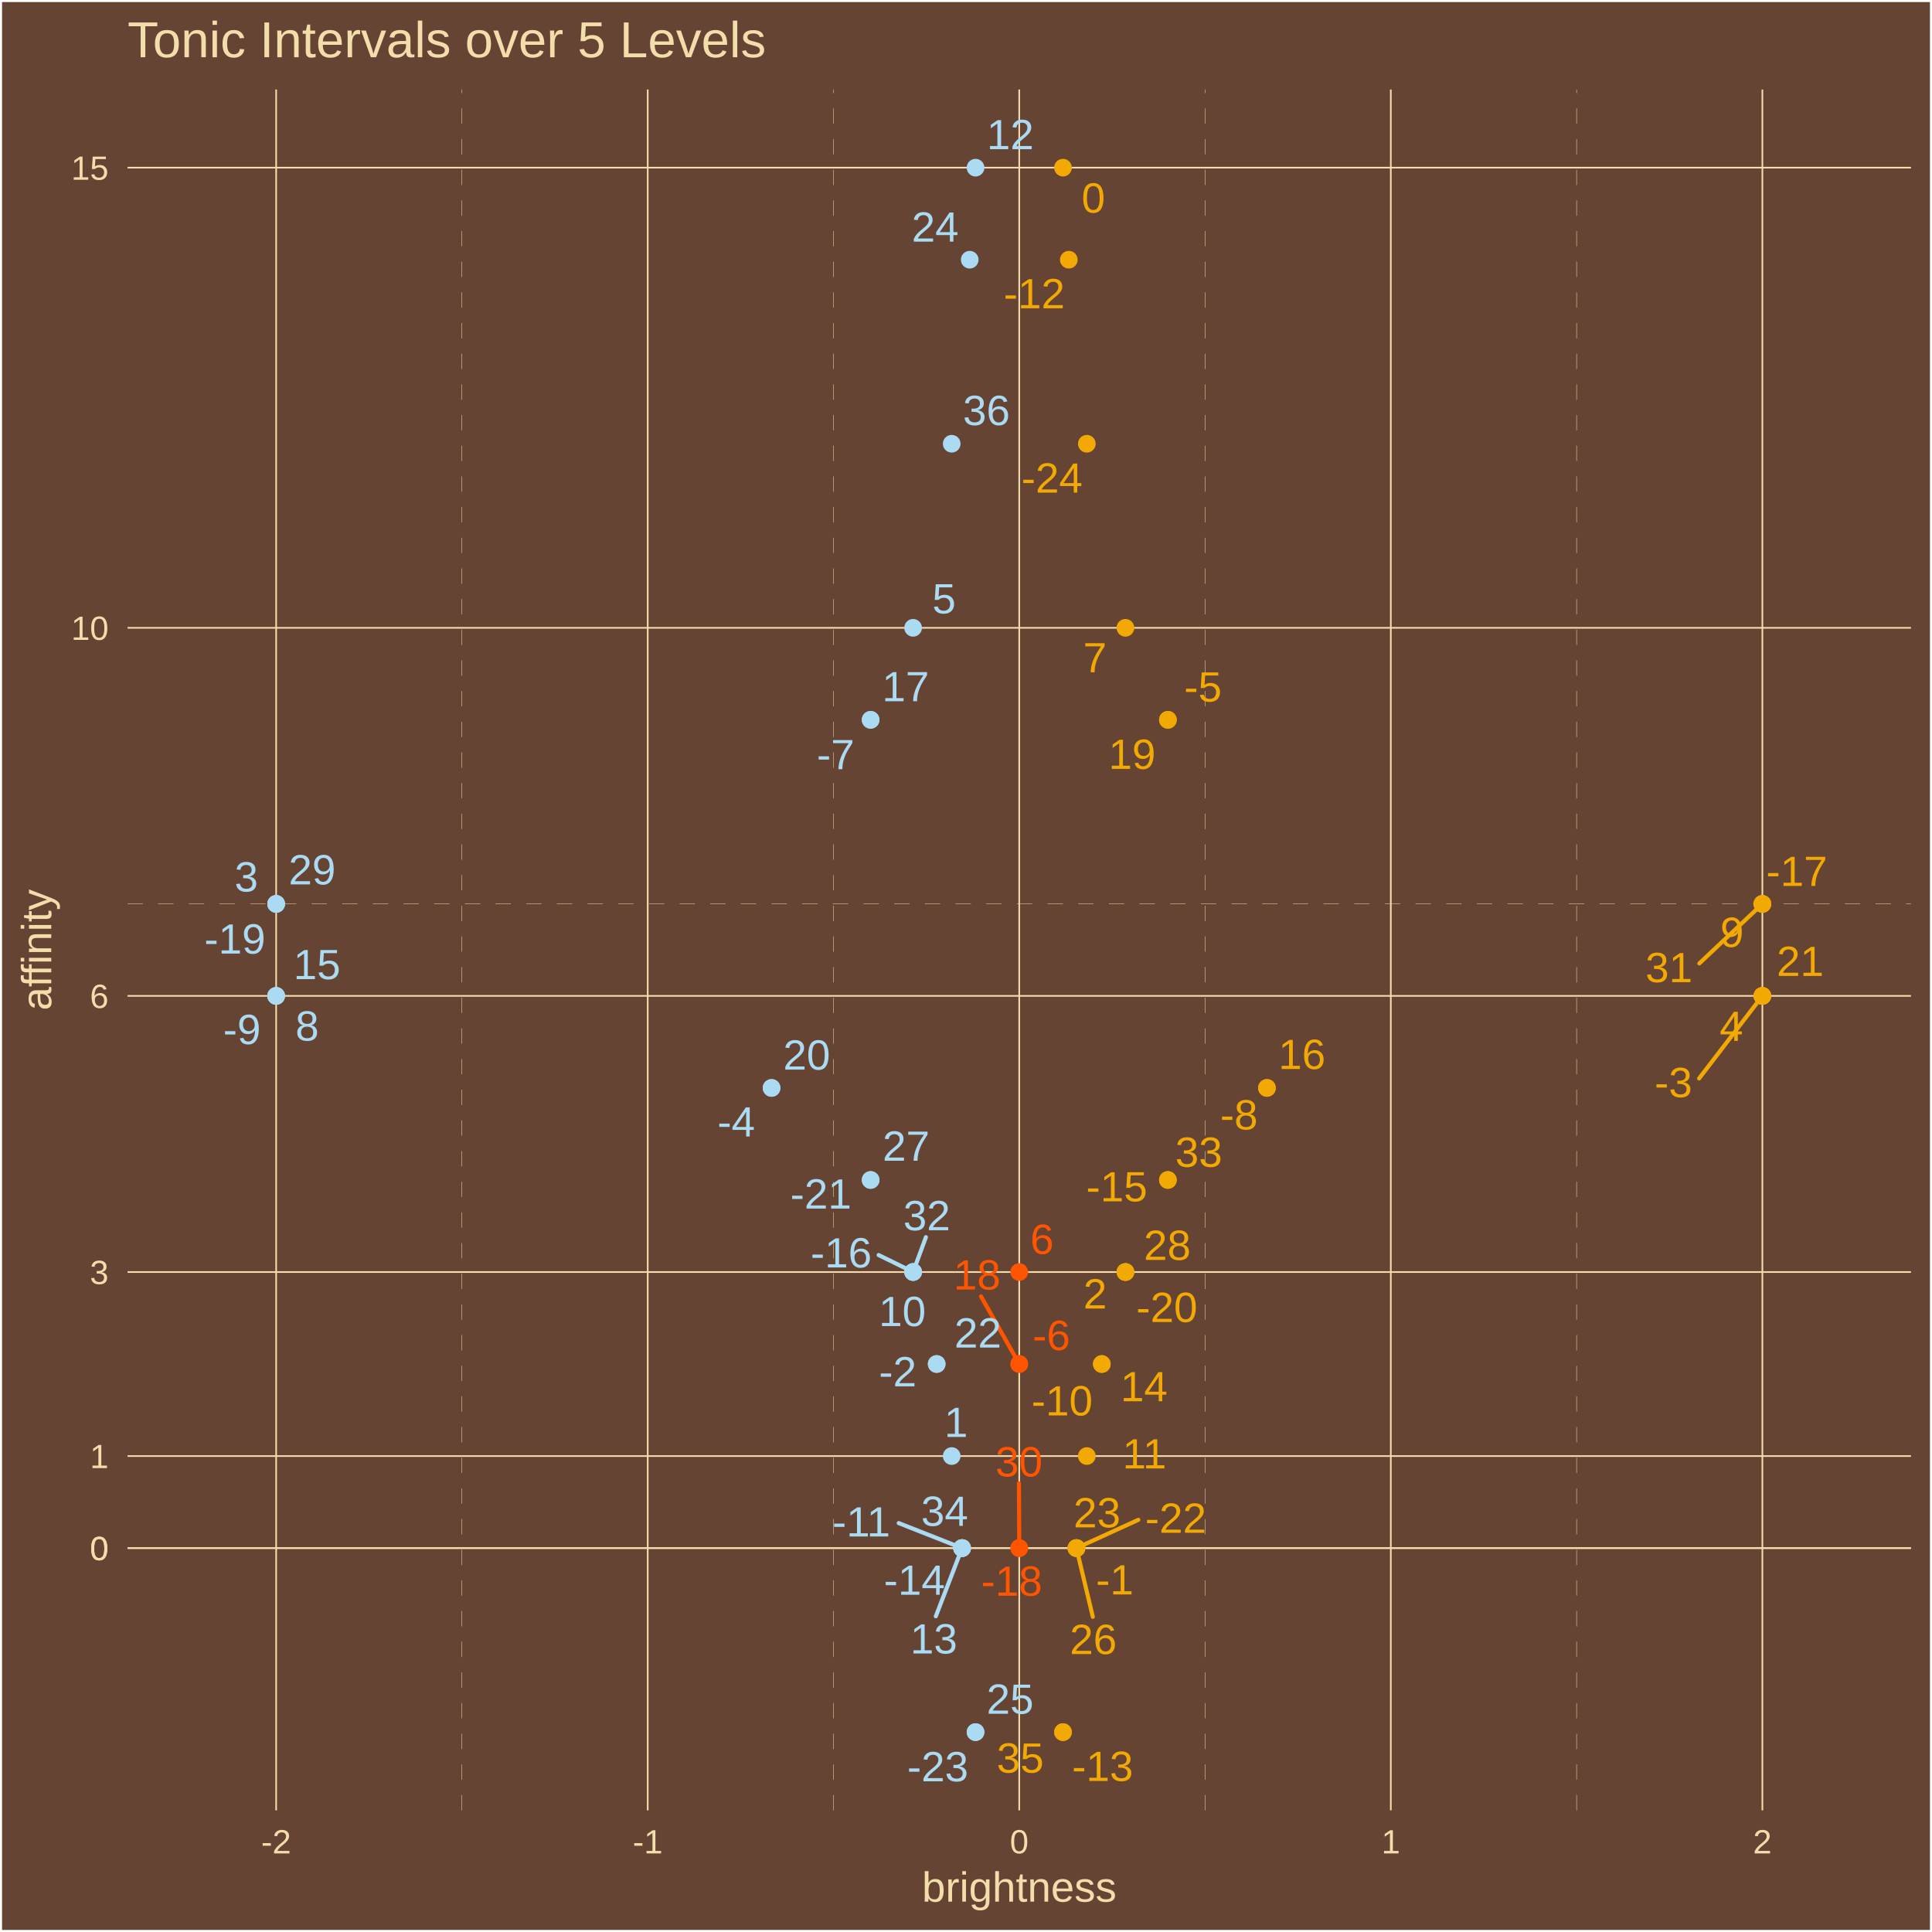
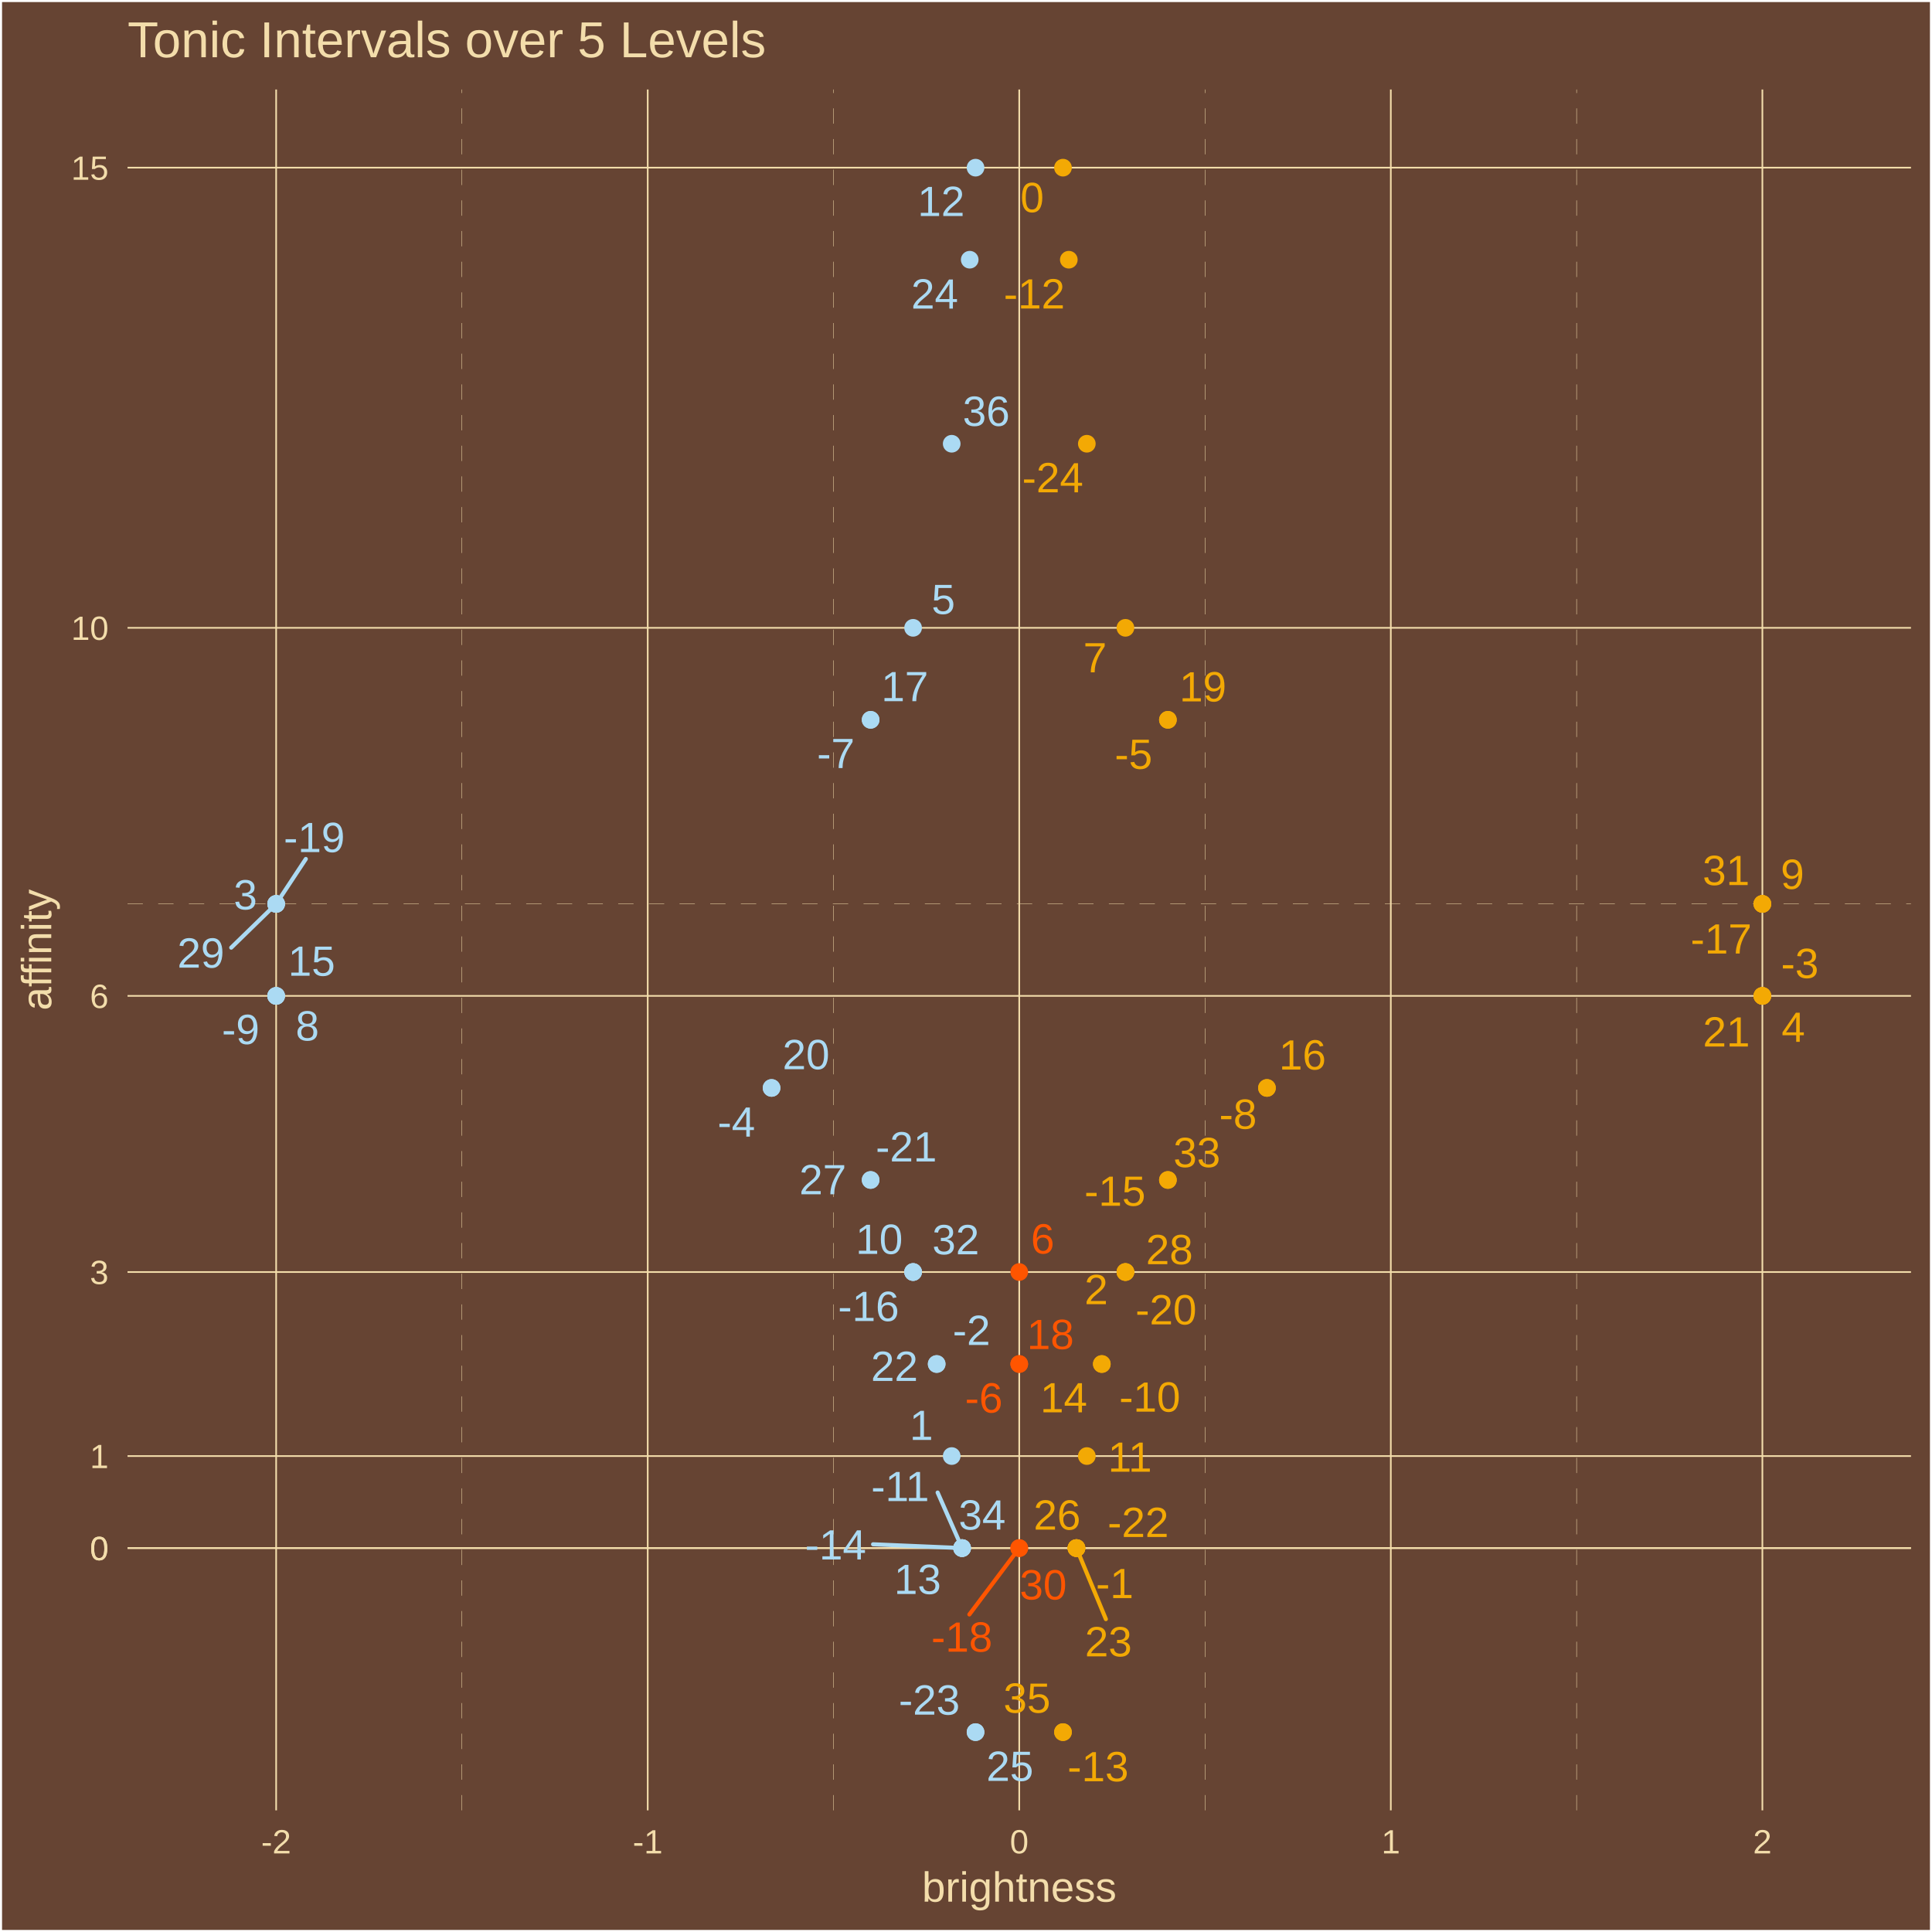
<svg xmlns="http://www.w3.org/2000/svg" class="svglite" width="504.00pt" height="504.00pt" viewBox="0 0 504.00 504.00">
  <defs>
    <style type="text/css">
    .svglite line, .svglite polyline, .svglite polygon, .svglite path, .svglite rect, .svglite circle {
      fill: none;
      stroke: #000000;
      stroke-linecap: round;
      stroke-linejoin: round;
      stroke-miterlimit: 10.00;
    }
    .svglite text {
      white-space: pre;
    }
  </style>
  </defs>
  <rect width="100%" height="100%" style="stroke: none; fill: #664433;" />
  <defs>
    <clipPath id="cpMC4wMHw1MDQuMDB8MC4wMHw1MDQuMDA=">
      <rect x="0.00" y="0.00" width="504.00" height="504.00" />
    </clipPath>
  </defs>
  <g clip-path="url(#cpMC4wMHw1MDQuMDB8MC4wMHw1MDQuMDA=)">
    <rect x="0.00" y="0" width="504.00" height="504.00" style="stroke-width: 1.07; stroke: #FFFFFF; fill: #664433;" />
  </g>
  <defs>
    <clipPath id="cpMzMuMjd8NDk4LjUyfDIzLjM0fDQ3Mi4yNw==">
      <rect x="33.27" y="23.34" width="465.25" height="448.93" />
    </clipPath>
  </defs>
  <g clip-path="url(#cpMzMuMjd8NDk4LjUyfDIzLjM0fDQ3Mi4yNw==)">
    <rect x="33.27" y="23.34" width="465.25" height="448.93" style="stroke-width: 1.07; stroke: none; fill: #664433;" />
    <polyline points="33.27,235.80 498.52,235.80 " style="stroke-width: 0.11; stroke: #F3DDAB; stroke-dasharray: 4.00,4.00; stroke-linecap: butt;" />
    <polyline points="120.50,472.27 120.50,23.34 " style="stroke-width: 0.11; stroke: #F3DDAB; stroke-dasharray: 4.00,4.00; stroke-linecap: butt;" />
    <polyline points="217.43,472.27 217.43,23.34 " style="stroke-width: 0.11; stroke: #F3DDAB; stroke-dasharray: 4.00,4.00; stroke-linecap: butt;" />
    <polyline points="314.36,472.27 314.36,23.34 " style="stroke-width: 0.11; stroke: #F3DDAB; stroke-dasharray: 4.00,4.00; stroke-linecap: butt;" />
    <polyline points="411.29,472.27 411.29,23.34 " style="stroke-width: 0.11; stroke: #F3DDAB; stroke-dasharray: 4.00,4.00; stroke-linecap: butt;" />
    <polyline points="33.27,403.85 498.52,403.85 " style="stroke-width: 0.43; stroke: #F3DDAB; stroke-linecap: butt;" />
    <polyline points="33.27,403.85 498.52,403.85 " style="stroke-width: 0.43; stroke: #F3DDAB; stroke-linecap: butt;" />
    <polyline points="33.27,379.84 498.52,379.84 " style="stroke-width: 0.43; stroke: #F3DDAB; stroke-linecap: butt;" />
    <polyline points="33.27,331.83 498.52,331.83 " style="stroke-width: 0.43; stroke: #F3DDAB; stroke-linecap: butt;" />
    <polyline points="33.27,259.80 498.52,259.80 " style="stroke-width: 0.43; stroke: #F3DDAB; stroke-linecap: butt;" />
    <polyline points="33.27,163.78 498.52,163.78 " style="stroke-width: 0.43; stroke: #F3DDAB; stroke-linecap: butt;" />
    <polyline points="33.27,43.74 498.52,43.74 " style="stroke-width: 0.43; stroke: #F3DDAB; stroke-linecap: butt;" />
    <polyline points="72.04,472.27 72.04,23.34 " style="stroke-width: 0.43; stroke: #F3DDAB; stroke-linecap: butt;" />
    <polyline points="168.97,472.27 168.97,23.34 " style="stroke-width: 0.43; stroke: #F3DDAB; stroke-linecap: butt;" />
    <polyline points="265.89,472.27 265.89,23.34 " style="stroke-width: 0.43; stroke: #F3DDAB; stroke-linecap: butt;" />
    <polyline points="362.82,472.27 362.82,23.34 " style="stroke-width: 0.43; stroke: #F3DDAB; stroke-linecap: butt;" />
    <polyline points="459.75,472.27 459.75,23.34 " style="stroke-width: 0.43; stroke: #F3DDAB; stroke-linecap: butt;" />
    <circle cx="283.52" cy="115.76" r="1.95" style="stroke-width: 0.71; stroke: #F3A904; fill: #F3A904;" />
    <circle cx="254.49" cy="451.86" r="1.95" style="stroke-width: 0.71; stroke: #ABDAF3; fill: #ABDAF3;" />
    <circle cx="280.81" cy="403.85" r="1.95" style="stroke-width: 0.71; stroke: #F3A904; fill: #F3A904;" />
    <circle cx="227.12" cy="307.82" r="1.95" style="stroke-width: 0.71; stroke: #ABDAF3; fill: #ABDAF3;" />
    <circle cx="293.59" cy="331.83" r="1.95" style="stroke-width: 0.71; stroke: #F3A904; fill: #F3A904;" />
    <circle cx="72.04" cy="235.80" r="1.95" style="stroke-width: 0.71; stroke: #ABDAF3; fill: #ABDAF3;" />
    <circle cx="265.89" cy="403.85" r="1.95" style="stroke-width: 0.71; stroke: #FF5500; fill: #FF5500;" />
    <circle cx="459.75" cy="235.80" r="1.95" style="stroke-width: 0.71; stroke: #F3A904; fill: #F3A904;" />
    <circle cx="238.20" cy="331.83" r="1.95" style="stroke-width: 0.71; stroke: #ABDAF3; fill: #ABDAF3;" />
    <circle cx="304.67" cy="307.82" r="1.95" style="stroke-width: 0.71; stroke: #F3A904; fill: #F3A904;" />
    <circle cx="250.98" cy="403.85" r="1.95" style="stroke-width: 0.71; stroke: #ABDAF3; fill: #ABDAF3;" />
    <circle cx="277.30" cy="451.86" r="1.95" style="stroke-width: 0.71; stroke: #F3A904; fill: #F3A904;" />
    <circle cx="278.82" cy="67.75" r="1.95" style="stroke-width: 0.71; stroke: #F3A904; fill: #F3A904;" />
    <circle cx="250.98" cy="403.85" r="1.95" style="stroke-width: 0.71; stroke: #ABDAF3; fill: #ABDAF3;" />
    <circle cx="287.43" cy="355.83" r="1.95" style="stroke-width: 0.71; stroke: #F3A904; fill: #F3A904;" />
    <circle cx="72.04" cy="259.80" r="1.95" style="stroke-width: 0.71; stroke: #ABDAF3; fill: #ABDAF3;" />
    <circle cx="330.51" cy="283.81" r="1.95" style="stroke-width: 0.71; stroke: #F3A904; fill: #F3A904;" />
    <circle cx="227.12" cy="187.78" r="1.95" style="stroke-width: 0.71; stroke: #ABDAF3; fill: #ABDAF3;" />
    <circle cx="265.89" cy="355.83" r="1.95" style="stroke-width: 0.71; stroke: #FF5500; fill: #FF5500;" />
    <circle cx="304.67" cy="187.78" r="1.95" style="stroke-width: 0.71; stroke: #F3A904; fill: #F3A904;" />
    <circle cx="201.28" cy="283.81" r="1.95" style="stroke-width: 0.71; stroke: #ABDAF3; fill: #ABDAF3;" />
    <circle cx="459.75" cy="259.80" r="1.95" style="stroke-width: 0.71; stroke: #F3A904; fill: #F3A904;" />
    <circle cx="244.35" cy="355.83" r="1.95" style="stroke-width: 0.71; stroke: #ABDAF3; fill: #ABDAF3;" />
    <circle cx="280.81" cy="403.85" r="1.95" style="stroke-width: 0.71; stroke: #F3A904; fill: #F3A904;" />
    <circle cx="277.30" cy="43.74" r="1.95" style="stroke-width: 0.71; stroke: #F3A904; fill: #F3A904;" />
    <circle cx="248.27" cy="379.84" r="1.95" style="stroke-width: 0.71; stroke: #ABDAF3; fill: #ABDAF3;" />
    <circle cx="293.59" cy="331.83" r="1.95" style="stroke-width: 0.71; stroke: #F3A904; fill: #F3A904;" />
    <circle cx="72.04" cy="235.80" r="1.95" style="stroke-width: 0.71; stroke: #ABDAF3; fill: #ABDAF3;" />
    <circle cx="459.75" cy="259.80" r="1.95" style="stroke-width: 0.71; stroke: #F3A904; fill: #F3A904;" />
    <circle cx="238.20" cy="163.78" r="1.95" style="stroke-width: 0.71; stroke: #ABDAF3; fill: #ABDAF3;" />
    <circle cx="265.89" cy="331.83" r="1.95" style="stroke-width: 0.71; stroke: #FF5500; fill: #FF5500;" />
    <circle cx="293.59" cy="163.78" r="1.95" style="stroke-width: 0.71; stroke: #F3A904; fill: #F3A904;" />
    <circle cx="72.04" cy="259.80" r="1.95" style="stroke-width: 0.71; stroke: #ABDAF3; fill: #ABDAF3;" />
    <circle cx="459.75" cy="235.80" r="1.95" style="stroke-width: 0.71; stroke: #F3A904; fill: #F3A904;" />
    <circle cx="238.20" cy="331.83" r="1.95" style="stroke-width: 0.71; stroke: #ABDAF3; fill: #ABDAF3;" />
    <circle cx="283.52" cy="379.84" r="1.95" style="stroke-width: 0.71; stroke: #F3A904; fill: #F3A904;" />
    <circle cx="254.49" cy="43.74" r="1.95" style="stroke-width: 0.71; stroke: #ABDAF3; fill: #ABDAF3;" />
    <circle cx="250.98" cy="403.85" r="1.95" style="stroke-width: 0.71; stroke: #ABDAF3; fill: #ABDAF3;" />
    <circle cx="287.43" cy="355.83" r="1.95" style="stroke-width: 0.71; stroke: #F3A904; fill: #F3A904;" />
    <circle cx="72.04" cy="259.80" r="1.95" style="stroke-width: 0.71; stroke: #ABDAF3; fill: #ABDAF3;" />
    <circle cx="330.51" cy="283.81" r="1.95" style="stroke-width: 0.71; stroke: #F3A904; fill: #F3A904;" />
    <circle cx="227.12" cy="187.78" r="1.95" style="stroke-width: 0.71; stroke: #ABDAF3; fill: #ABDAF3;" />
    <circle cx="265.89" cy="355.83" r="1.95" style="stroke-width: 0.71; stroke: #FF5500; fill: #FF5500;" />
    <circle cx="304.67" cy="187.78" r="1.95" style="stroke-width: 0.71; stroke: #F3A904; fill: #F3A904;" />
    <circle cx="201.28" cy="283.81" r="1.95" style="stroke-width: 0.71; stroke: #ABDAF3; fill: #ABDAF3;" />
    <circle cx="459.75" cy="259.80" r="1.95" style="stroke-width: 0.71; stroke: #F3A904; fill: #F3A904;" />
    <circle cx="244.35" cy="355.83" r="1.95" style="stroke-width: 0.71; stroke: #ABDAF3; fill: #ABDAF3;" />
    <circle cx="280.81" cy="403.85" r="1.95" style="stroke-width: 0.71; stroke: #F3A904; fill: #F3A904;" />
    <circle cx="252.97" cy="67.75" r="1.95" style="stroke-width: 0.71; stroke: #ABDAF3; fill: #ABDAF3;" />
    <circle cx="254.49" cy="451.86" r="1.95" style="stroke-width: 0.71; stroke: #ABDAF3; fill: #ABDAF3;" />
    <circle cx="280.81" cy="403.85" r="1.95" style="stroke-width: 0.71; stroke: #F3A904; fill: #F3A904;" />
    <circle cx="227.12" cy="307.82" r="1.95" style="stroke-width: 0.71; stroke: #ABDAF3; fill: #ABDAF3;" />
    <circle cx="293.59" cy="331.83" r="1.95" style="stroke-width: 0.71; stroke: #F3A904; fill: #F3A904;" />
    <circle cx="72.04" cy="235.80" r="1.95" style="stroke-width: 0.71; stroke: #ABDAF3; fill: #ABDAF3;" />
    <circle cx="265.89" cy="403.85" r="1.95" style="stroke-width: 0.71; stroke: #FF5500; fill: #FF5500;" />
    <circle cx="459.75" cy="235.80" r="1.95" style="stroke-width: 0.71; stroke: #F3A904; fill: #F3A904;" />
    <circle cx="238.20" cy="331.83" r="1.95" style="stroke-width: 0.71; stroke: #ABDAF3; fill: #ABDAF3;" />
    <circle cx="304.67" cy="307.82" r="1.95" style="stroke-width: 0.71; stroke: #F3A904; fill: #F3A904;" />
    <circle cx="250.98" cy="403.85" r="1.95" style="stroke-width: 0.71; stroke: #ABDAF3; fill: #ABDAF3;" />
    <circle cx="277.30" cy="451.86" r="1.95" style="stroke-width: 0.71; stroke: #F3A904; fill: #F3A904;" />
    <circle cx="248.27" cy="115.76" r="1.95" style="stroke-width: 0.71; stroke: #ABDAF3; fill: #ABDAF3;" />
-     <line x1="296.95" y1="396.48" x2="281.84" y2="403.38" style="stroke-width: 1.07; stroke: #F3A904;" />
-     <line x1="229.21" y1="327.40" x2="237.18" y2="331.32" style="stroke-width: 1.07; stroke: #ABDAF3;" />
-     <line x1="234.45" y1="397.33" x2="249.93" y2="403.43" style="stroke-width: 1.07; stroke: #ABDAF3;" />
-     <line x1="443.25" y1="281.33" x2="459.07" y2="260.69" style="stroke-width: 1.07; stroke: #F3A904;" />
-     <line x1="244.13" y1="421.63" x2="250.58" y2="404.88" style="stroke-width: 1.07; stroke: #ABDAF3;" />
-     <line x1="255.92" y1="338.19" x2="265.35" y2="354.87" style="stroke-width: 1.07; stroke: #FF5500;" />
-     <line x1="285.08" y1="421.77" x2="281.06" y2="404.92" style="stroke-width: 1.07; stroke: #F3A904;" />
-     <line x1="265.81" y1="386.96" x2="265.89" y2="402.74" style="stroke-width: 1.07; stroke: #FF5500;" />
-     <line x1="443.31" y1="251.32" x2="458.93" y2="236.57" style="stroke-width: 1.07; stroke: #F3A904;" />
-     <line x1="241.54" y1="322.74" x2="238.58" y2="330.79" style="stroke-width: 1.07; stroke: #ABDAF3;" />
-     <text x="274.44" y="128.51" text-anchor="middle" style="font-size: 11.04px;fill: #F3A904; font-family: &quot;Arial&quot;;" textLength="15.94px" lengthAdjust="spacingAndGlyphs">-24</text>
-     <text x="244.64" y="464.69" text-anchor="middle" style="font-size: 11.04px;fill: #ABDAF3; font-family: &quot;Arial&quot;;" textLength="15.94px" lengthAdjust="spacingAndGlyphs">-23</text>
-     <text x="306.72" y="399.86" text-anchor="middle" style="font-size: 11.04px;fill: #F3A904; font-family: &quot;Arial&quot;;" textLength="15.94px" lengthAdjust="spacingAndGlyphs">-22</text>
-     <text x="214.14" y="315.28" text-anchor="middle" style="font-size: 11.04px;fill: #ABDAF3; font-family: &quot;Arial&quot;;" textLength="15.94px" lengthAdjust="spacingAndGlyphs">-21</text>
-     <text x="304.39" y="344.87" text-anchor="middle" style="font-size: 11.04px;fill: #F3A904; font-family: &quot;Arial&quot;;" textLength="15.94px" lengthAdjust="spacingAndGlyphs">-20</text>
-     <text x="61.28" y="248.76" text-anchor="middle" style="font-size: 11.04px;fill: #ABDAF3; font-family: &quot;Arial&quot;;" textLength="15.94px" lengthAdjust="spacingAndGlyphs">-19</text>
-     <text x="263.92" y="416.27" text-anchor="middle" style="font-size: 11.04px;fill: #FF5500; font-family: &quot;Arial&quot;;" textLength="15.94px" lengthAdjust="spacingAndGlyphs">-18</text>
-     <text x="468.72" y="231.11" text-anchor="middle" style="font-size: 11.04px;fill: #F3A904; font-family: &quot;Arial&quot;;" textLength="15.94px" lengthAdjust="spacingAndGlyphs">-17</text>
-     <text x="219.44" y="330.63" text-anchor="middle" style="font-size: 11.04px;fill: #ABDAF3; font-family: &quot;Arial&quot;;" textLength="15.94px" lengthAdjust="spacingAndGlyphs">-16</text>
-     <text x="291.33" y="313.39" text-anchor="middle" style="font-size: 11.04px;fill: #F3A904; font-family: &quot;Arial&quot;;" textLength="15.94px" lengthAdjust="spacingAndGlyphs">-15</text>
-     <text x="238.54" y="416.02" text-anchor="middle" style="font-size: 11.04px;fill: #ABDAF3; font-family: &quot;Arial&quot;;" textLength="15.94px" lengthAdjust="spacingAndGlyphs">-14</text>
-     <text x="287.63" y="464.59" text-anchor="middle" style="font-size: 11.04px;fill: #F3A904; font-family: &quot;Arial&quot;;" textLength="15.94px" lengthAdjust="spacingAndGlyphs">-13</text>
-     <text x="269.81" y="80.42" text-anchor="middle" style="font-size: 11.04px;fill: #F3A904; font-family: &quot;Arial&quot;;" textLength="15.94px" lengthAdjust="spacingAndGlyphs">-12</text>
-     <text x="224.68" y="400.82" text-anchor="middle" style="font-size: 11.04px;fill: #ABDAF3; font-family: &quot;Arial&quot;;" textLength="15.94px" lengthAdjust="spacingAndGlyphs">-11</text>
-     <text x="277.06" y="369.24" text-anchor="middle" style="font-size: 11.04px;fill: #F3A904; font-family: &quot;Arial&quot;;" textLength="15.94px" lengthAdjust="spacingAndGlyphs">-10</text>
-     <text x="63.12" y="272.37" text-anchor="middle" style="font-size: 11.04px;fill: #ABDAF3; font-family: &quot;Arial&quot;;" textLength="9.81px" lengthAdjust="spacingAndGlyphs">-9</text>
-     <text x="323.21" y="294.64" text-anchor="middle" style="font-size: 11.04px;fill: #F3A904; font-family: &quot;Arial&quot;;" textLength="9.81px" lengthAdjust="spacingAndGlyphs">-8</text>
-     <text x="217.99" y="200.66" text-anchor="middle" style="font-size: 11.04px;fill: #ABDAF3; font-family: &quot;Arial&quot;;" textLength="9.81px" lengthAdjust="spacingAndGlyphs">-7</text>
-     <text x="274.27" y="352.19" text-anchor="middle" style="font-size: 11.04px;fill: #FF5500; font-family: &quot;Arial&quot;;" textLength="9.81px" lengthAdjust="spacingAndGlyphs">-6</text>
-     <text x="313.81" y="183.01" text-anchor="middle" style="font-size: 11.04px;fill: #F3A904; font-family: &quot;Arial&quot;;" textLength="9.81px" lengthAdjust="spacingAndGlyphs">-5</text>
-     <text x="192.06" y="296.48" text-anchor="middle" style="font-size: 11.04px;fill: #ABDAF3; font-family: &quot;Arial&quot;;" textLength="9.81px" lengthAdjust="spacingAndGlyphs">-4</text>
-     <text x="436.55" y="286.21" text-anchor="middle" style="font-size: 11.04px;fill: #F3A904; font-family: &quot;Arial&quot;;" textLength="9.81px" lengthAdjust="spacingAndGlyphs">-3</text>
-     <text x="234.19" y="361.66" text-anchor="middle" style="font-size: 11.04px;fill: #ABDAF3; font-family: &quot;Arial&quot;;" textLength="9.81px" lengthAdjust="spacingAndGlyphs">-2</text>
-     <text x="290.80" y="415.94" text-anchor="middle" style="font-size: 11.04px;fill: #F3A904; font-family: &quot;Arial&quot;;" textLength="9.81px" lengthAdjust="spacingAndGlyphs">-1</text>
-     <text x="285.22" y="55.47" text-anchor="middle" style="font-size: 11.04px;fill: #F3A904; font-family: &quot;Arial&quot;;" textLength="6.13px" lengthAdjust="spacingAndGlyphs">0</text>
-     <text x="249.40" y="374.86" text-anchor="middle" style="font-size: 11.04px;fill: #ABDAF3; font-family: &quot;Arial&quot;;" textLength="6.13px" lengthAdjust="spacingAndGlyphs">1</text>
-     <text x="285.68" y="341.34" text-anchor="middle" style="font-size: 11.04px;fill: #F3A904; font-family: &quot;Arial&quot;;" textLength="6.13px" lengthAdjust="spacingAndGlyphs">2</text>
-     <text x="64.26" y="232.56" text-anchor="middle" style="font-size: 11.04px;fill: #ABDAF3; font-family: &quot;Arial&quot;;" textLength="6.13px" lengthAdjust="spacingAndGlyphs">3</text>
-     <text x="451.66" y="271.55" text-anchor="middle" style="font-size: 11.04px;fill: #F3A904; font-family: &quot;Arial&quot;;" textLength="6.13px" lengthAdjust="spacingAndGlyphs">4</text>
-     <text x="246.27" y="160.01" text-anchor="middle" style="font-size: 11.04px;fill: #ABDAF3; font-family: &quot;Arial&quot;;" textLength="6.13px" lengthAdjust="spacingAndGlyphs">5</text>
-     <text x="271.82" y="327.11" text-anchor="middle" style="font-size: 11.04px;fill: #FF5500; font-family: &quot;Arial&quot;;" textLength="6.13px" lengthAdjust="spacingAndGlyphs">6</text>
-     <text x="285.63" y="175.40" text-anchor="middle" style="font-size: 11.04px;fill: #F3A904; font-family: &quot;Arial&quot;;" textLength="6.13px" lengthAdjust="spacingAndGlyphs">7</text>
-     <text x="80.13" y="271.46" text-anchor="middle" style="font-size: 11.04px;fill: #ABDAF3; font-family: &quot;Arial&quot;;" textLength="6.13px" lengthAdjust="spacingAndGlyphs">8</text>
-     <text x="451.82" y="247.02" text-anchor="middle" style="font-size: 11.04px;fill: #F3A904; font-family: &quot;Arial&quot;;" textLength="6.13px" lengthAdjust="spacingAndGlyphs">9</text>
-     <text x="235.38" y="345.94" text-anchor="middle" style="font-size: 11.04px;fill: #ABDAF3; font-family: &quot;Arial&quot;;" textLength="12.27px" lengthAdjust="spacingAndGlyphs">10</text>
-     <text x="298.56" y="383.07" text-anchor="middle" style="font-size: 11.04px;fill: #F3A904; font-family: &quot;Arial&quot;;" textLength="12.27px" lengthAdjust="spacingAndGlyphs">11</text>
-     <text x="263.55" y="38.92" text-anchor="middle" style="font-size: 11.04px;fill: #ABDAF3; font-family: &quot;Arial&quot;;" textLength="12.27px" lengthAdjust="spacingAndGlyphs">12</text>
-     <text x="243.60" y="431.34" text-anchor="middle" style="font-size: 11.04px;fill: #ABDAF3; font-family: &quot;Arial&quot;;" textLength="12.27px" lengthAdjust="spacingAndGlyphs">13</text>
-     <text x="298.45" y="365.54" text-anchor="middle" style="font-size: 11.04px;fill: #F3A904; font-family: &quot;Arial&quot;;" textLength="12.27px" lengthAdjust="spacingAndGlyphs">14</text>
-     <text x="82.68" y="255.43" text-anchor="middle" style="font-size: 11.04px;fill: #ABDAF3; font-family: &quot;Arial&quot;;" textLength="12.27px" lengthAdjust="spacingAndGlyphs">15</text>
-     <text x="339.64" y="278.87" text-anchor="middle" style="font-size: 11.04px;fill: #F3A904; font-family: &quot;Arial&quot;;" textLength="12.27px" lengthAdjust="spacingAndGlyphs">16</text>
-     <text x="236.24" y="182.94" text-anchor="middle" style="font-size: 11.04px;fill: #ABDAF3; font-family: &quot;Arial&quot;;" textLength="12.27px" lengthAdjust="spacingAndGlyphs">17</text>
-     <text x="254.88" y="336.39" text-anchor="middle" style="font-size: 11.04px;fill: #FF5500; font-family: &quot;Arial&quot;;" textLength="12.27px" lengthAdjust="spacingAndGlyphs">18</text>
-     <text x="295.33" y="200.58" text-anchor="middle" style="font-size: 11.04px;fill: #F3A904; font-family: &quot;Arial&quot;;" textLength="12.27px" lengthAdjust="spacingAndGlyphs">19</text>
-     <text x="210.43" y="279.03" text-anchor="middle" style="font-size: 11.04px;fill: #ABDAF3; font-family: &quot;Arial&quot;;" textLength="12.27px" lengthAdjust="spacingAndGlyphs">20</text>
-     <text x="469.62" y="254.59" text-anchor="middle" style="font-size: 11.04px;fill: #F3A904; font-family: &quot;Arial&quot;;" textLength="12.27px" lengthAdjust="spacingAndGlyphs">21</text>
-     <text x="255.10" y="351.54" text-anchor="middle" style="font-size: 11.04px;fill: #ABDAF3; font-family: &quot;Arial&quot;;" textLength="12.27px" lengthAdjust="spacingAndGlyphs">22</text>
-     <text x="286.17" y="398.44" text-anchor="middle" style="font-size: 11.04px;fill: #F3A904; font-family: &quot;Arial&quot;;" textLength="12.27px" lengthAdjust="spacingAndGlyphs">23</text>
-     <text x="243.96" y="63.04" text-anchor="middle" style="font-size: 11.04px;fill: #ABDAF3; font-family: &quot;Arial&quot;;" textLength="12.27px" lengthAdjust="spacingAndGlyphs">24</text>
-     <text x="263.50" y="447.06" text-anchor="middle" style="font-size: 11.04px;fill: #ABDAF3; font-family: &quot;Arial&quot;;" textLength="12.27px" lengthAdjust="spacingAndGlyphs">25</text>
-     <text x="285.20" y="431.49" text-anchor="middle" style="font-size: 11.04px;fill: #F3A904; font-family: &quot;Arial&quot;;" textLength="12.27px" lengthAdjust="spacingAndGlyphs">26</text>
-     <text x="236.37" y="302.80" text-anchor="middle" style="font-size: 11.04px;fill: #ABDAF3; font-family: &quot;Arial&quot;;" textLength="12.27px" lengthAdjust="spacingAndGlyphs">27</text>
-     <text x="304.51" y="328.67" text-anchor="middle" style="font-size: 11.04px;fill: #F3A904; font-family: &quot;Arial&quot;;" textLength="12.27px" lengthAdjust="spacingAndGlyphs">28</text>
-     <text x="81.42" y="230.71" text-anchor="middle" style="font-size: 11.04px;fill: #ABDAF3; font-family: &quot;Arial&quot;;" textLength="12.27px" lengthAdjust="spacingAndGlyphs">29</text>
-     <text x="265.81" y="385.16" text-anchor="middle" style="font-size: 11.04px;fill: #FF5500; font-family: &quot;Arial&quot;;" textLength="12.27px" lengthAdjust="spacingAndGlyphs">30</text>
-     <text x="435.38" y="256.22" text-anchor="middle" style="font-size: 11.04px;fill: #F3A904; font-family: &quot;Arial&quot;;" textLength="12.27px" lengthAdjust="spacingAndGlyphs">31</text>
-     <text x="241.77" y="320.94" text-anchor="middle" style="font-size: 11.04px;fill: #ABDAF3; font-family: &quot;Arial&quot;;" textLength="12.27px" lengthAdjust="spacingAndGlyphs">32</text>
-     <text x="312.72" y="304.39" text-anchor="middle" style="font-size: 11.04px;fill: #F3A904; font-family: &quot;Arial&quot;;" textLength="12.27px" lengthAdjust="spacingAndGlyphs">33</text>
-     <text x="246.42" y="398.05" text-anchor="middle" style="font-size: 11.04px;fill: #ABDAF3; font-family: &quot;Arial&quot;;" textLength="12.27px" lengthAdjust="spacingAndGlyphs">34</text>
-     <text x="266.15" y="462.43" text-anchor="middle" style="font-size: 11.04px;fill: #F3A904; font-family: &quot;Arial&quot;;" textLength="12.27px" lengthAdjust="spacingAndGlyphs">35</text>
-     <text x="257.33" y="110.89" text-anchor="middle" style="font-size: 11.04px;fill: #ABDAF3; font-family: &quot;Arial&quot;;" textLength="12.27px" lengthAdjust="spacingAndGlyphs">36</text>
+     <line x1="79.78" y1="224.08" x2="72.65" y2="234.87" style="stroke-width: 1.07; stroke: #ABDAF3;" />
+     <line x1="252.88" y1="421.16" x2="265.22" y2="404.74" style="stroke-width: 1.07; stroke: #FF5500;" />
+     <line x1="227.76" y1="402.86" x2="249.84" y2="403.80" style="stroke-width: 1.07; stroke: #ABDAF3;" />
+     <line x1="244.60" y1="389.36" x2="250.54" y2="402.83" style="stroke-width: 1.07; stroke: #ABDAF3;" />
+     <line x1="288.49" y1="422.38" x2="281.23" y2="404.87" style="stroke-width: 1.07; stroke: #F3A904;" />
+     <line x1="60.32" y1="247.21" x2="71.24" y2="236.58" style="stroke-width: 1.07; stroke: #ABDAF3;" />
+     <text x="274.63" y="128.43" text-anchor="middle" style="font-size: 11.04px;fill: #F3A904; font-family: &quot;Arial&quot;;" textLength="15.94px" lengthAdjust="spacingAndGlyphs">-24</text>
+     <text x="242.43" y="447.30" text-anchor="middle" style="font-size: 11.04px;fill: #ABDAF3; font-family: &quot;Arial&quot;;" textLength="15.94px" lengthAdjust="spacingAndGlyphs">-23</text>
+     <text x="296.91" y="400.96" text-anchor="middle" style="font-size: 11.04px;fill: #F3A904; font-family: &quot;Arial&quot;;" textLength="15.94px" lengthAdjust="spacingAndGlyphs">-22</text>
+     <text x="236.42" y="302.99" text-anchor="middle" style="font-size: 11.04px;fill: #ABDAF3; font-family: &quot;Arial&quot;;" textLength="15.94px" lengthAdjust="spacingAndGlyphs">-21</text>
+     <text x="304.18" y="345.49" text-anchor="middle" style="font-size: 11.04px;fill: #F3A904; font-family: &quot;Arial&quot;;" textLength="15.94px" lengthAdjust="spacingAndGlyphs">-20</text>
+     <text x="81.99" y="222.28" text-anchor="middle" style="font-size: 11.04px;fill: #ABDAF3; font-family: &quot;Arial&quot;;" textLength="15.94px" lengthAdjust="spacingAndGlyphs">-19</text>
+     <text x="250.92" y="430.87" text-anchor="middle" style="font-size: 11.04px;fill: #FF5500; font-family: &quot;Arial&quot;;" textLength="15.94px" lengthAdjust="spacingAndGlyphs">-18</text>
+     <text x="449.00" y="248.75" text-anchor="middle" style="font-size: 11.04px;fill: #F3A904; font-family: &quot;Arial&quot;;" textLength="15.94px" lengthAdjust="spacingAndGlyphs">-17</text>
+     <text x="226.58" y="344.62" text-anchor="middle" style="font-size: 11.04px;fill: #ABDAF3; font-family: &quot;Arial&quot;;" textLength="15.94px" lengthAdjust="spacingAndGlyphs">-16</text>
+     <text x="290.86" y="314.55" text-anchor="middle" style="font-size: 11.04px;fill: #F3A904; font-family: &quot;Arial&quot;;" textLength="15.94px" lengthAdjust="spacingAndGlyphs">-15</text>
+     <text x="217.99" y="406.82" text-anchor="middle" style="font-size: 11.04px;fill: #ABDAF3; font-family: &quot;Arial&quot;;" textLength="15.94px" lengthAdjust="spacingAndGlyphs">-14</text>
+     <text x="286.45" y="464.68" text-anchor="middle" style="font-size: 11.04px;fill: #F3A904; font-family: &quot;Arial&quot;;" textLength="15.94px" lengthAdjust="spacingAndGlyphs">-13</text>
+     <text x="269.82" y="80.48" text-anchor="middle" style="font-size: 11.04px;fill: #F3A904; font-family: &quot;Arial&quot;;" textLength="15.94px" lengthAdjust="spacingAndGlyphs">-12</text>
+     <text x="234.83" y="391.59" text-anchor="middle" style="font-size: 11.04px;fill: #ABDAF3; font-family: &quot;Arial&quot;;" textLength="15.94px" lengthAdjust="spacingAndGlyphs">-11</text>
+     <text x="299.94" y="368.26" text-anchor="middle" style="font-size: 11.04px;fill: #F3A904; font-family: &quot;Arial&quot;;" textLength="15.94px" lengthAdjust="spacingAndGlyphs">-10</text>
+     <text x="62.78" y="272.37" text-anchor="middle" style="font-size: 11.04px;fill: #ABDAF3; font-family: &quot;Arial&quot;;" textLength="9.81px" lengthAdjust="spacingAndGlyphs">-9</text>
+     <text x="322.96" y="294.47" text-anchor="middle" style="font-size: 11.04px;fill: #F3A904; font-family: &quot;Arial&quot;;" textLength="9.81px" lengthAdjust="spacingAndGlyphs">-8</text>
+     <text x="218.04" y="200.37" text-anchor="middle" style="font-size: 11.04px;fill: #ABDAF3; font-family: &quot;Arial&quot;;" textLength="9.81px" lengthAdjust="spacingAndGlyphs">-7</text>
+     <text x="256.65" y="368.49" text-anchor="middle" style="font-size: 11.04px;fill: #FF5500; font-family: &quot;Arial&quot;;" textLength="9.81px" lengthAdjust="spacingAndGlyphs">-6</text>
+     <text x="295.70" y="200.57" text-anchor="middle" style="font-size: 11.04px;fill: #F3A904; font-family: &quot;Arial&quot;;" textLength="9.81px" lengthAdjust="spacingAndGlyphs">-5</text>
+     <text x="192.10" y="296.51" text-anchor="middle" style="font-size: 11.04px;fill: #ABDAF3; font-family: &quot;Arial&quot;;" textLength="9.81px" lengthAdjust="spacingAndGlyphs">-4</text>
+     <text x="469.52" y="255.14" text-anchor="middle" style="font-size: 11.04px;fill: #F3A904; font-family: &quot;Arial&quot;;" textLength="9.81px" lengthAdjust="spacingAndGlyphs">-3</text>
+     <text x="253.44" y="350.86" text-anchor="middle" style="font-size: 11.04px;fill: #ABDAF3; font-family: &quot;Arial&quot;;" textLength="9.81px" lengthAdjust="spacingAndGlyphs">-2</text>
+     <text x="290.79" y="416.90" text-anchor="middle" style="font-size: 11.04px;fill: #F3A904; font-family: &quot;Arial&quot;;" textLength="9.81px" lengthAdjust="spacingAndGlyphs">-1</text>
+     <text x="269.25" y="55.34" text-anchor="middle" style="font-size: 11.04px;fill: #F3A904; font-family: &quot;Arial&quot;;" textLength="6.13px" lengthAdjust="spacingAndGlyphs">0</text>
+     <text x="240.35" y="375.64" text-anchor="middle" style="font-size: 11.04px;fill: #ABDAF3; font-family: &quot;Arial&quot;;" textLength="6.13px" lengthAdjust="spacingAndGlyphs">1</text>
+     <text x="285.97" y="340.22" text-anchor="middle" style="font-size: 11.04px;fill: #F3A904; font-family: &quot;Arial&quot;;" textLength="6.13px" lengthAdjust="spacingAndGlyphs">2</text>
+     <text x="64.02" y="237.24" text-anchor="middle" style="font-size: 11.04px;fill: #ABDAF3; font-family: &quot;Arial&quot;;" textLength="6.13px" lengthAdjust="spacingAndGlyphs">3</text>
+     <text x="467.82" y="271.79" text-anchor="middle" style="font-size: 11.04px;fill: #F3A904; font-family: &quot;Arial&quot;;" textLength="6.13px" lengthAdjust="spacingAndGlyphs">4</text>
+     <text x="246.09" y="160.17" text-anchor="middle" style="font-size: 11.04px;fill: #ABDAF3; font-family: &quot;Arial&quot;;" textLength="6.13px" lengthAdjust="spacingAndGlyphs">5</text>
+     <text x="271.99" y="327.01" text-anchor="middle" style="font-size: 11.04px;fill: #FF5500; font-family: &quot;Arial&quot;;" textLength="6.13px" lengthAdjust="spacingAndGlyphs">6</text>
+     <text x="285.65" y="175.40" text-anchor="middle" style="font-size: 11.04px;fill: #F3A904; font-family: &quot;Arial&quot;;" textLength="6.13px" lengthAdjust="spacingAndGlyphs">7</text>
+     <text x="80.18" y="271.44" text-anchor="middle" style="font-size: 11.04px;fill: #ABDAF3; font-family: &quot;Arial&quot;;" textLength="6.13px" lengthAdjust="spacingAndGlyphs">8</text>
+     <text x="467.59" y="231.89" text-anchor="middle" style="font-size: 11.04px;fill: #F3A904; font-family: &quot;Arial&quot;;" textLength="6.13px" lengthAdjust="spacingAndGlyphs">9</text>
+     <text x="229.36" y="327.10" text-anchor="middle" style="font-size: 11.04px;fill: #ABDAF3; font-family: &quot;Arial&quot;;" textLength="12.27px" lengthAdjust="spacingAndGlyphs">10</text>
+     <text x="294.76" y="383.92" text-anchor="middle" style="font-size: 11.04px;fill: #F3A904; font-family: &quot;Arial&quot;;" textLength="12.27px" lengthAdjust="spacingAndGlyphs">11</text>
+     <text x="245.51" y="56.35" text-anchor="middle" style="font-size: 11.04px;fill: #ABDAF3; font-family: &quot;Arial&quot;;" textLength="12.27px" lengthAdjust="spacingAndGlyphs">12</text>
+     <text x="239.37" y="415.82" text-anchor="middle" style="font-size: 11.04px;fill: #ABDAF3; font-family: &quot;Arial&quot;;" textLength="12.27px" lengthAdjust="spacingAndGlyphs">13</text>
+     <text x="277.50" y="368.43" text-anchor="middle" style="font-size: 11.04px;fill: #F3A904; font-family: &quot;Arial&quot;;" textLength="12.27px" lengthAdjust="spacingAndGlyphs">14</text>
+     <text x="81.29" y="254.55" text-anchor="middle" style="font-size: 11.04px;fill: #ABDAF3; font-family: &quot;Arial&quot;;" textLength="12.27px" lengthAdjust="spacingAndGlyphs">15</text>
+     <text x="339.78" y="279.01" text-anchor="middle" style="font-size: 11.04px;fill: #F3A904; font-family: &quot;Arial&quot;;" textLength="12.27px" lengthAdjust="spacingAndGlyphs">16</text>
+     <text x="236.03" y="182.92" text-anchor="middle" style="font-size: 11.04px;fill: #ABDAF3; font-family: &quot;Arial&quot;;" textLength="12.27px" lengthAdjust="spacingAndGlyphs">17</text>
+     <text x="274.03" y="351.92" text-anchor="middle" style="font-size: 11.04px;fill: #FF5500; font-family: &quot;Arial&quot;;" textLength="12.27px" lengthAdjust="spacingAndGlyphs">18</text>
+     <text x="313.80" y="182.98" text-anchor="middle" style="font-size: 11.04px;fill: #F3A904; font-family: &quot;Arial&quot;;" textLength="12.27px" lengthAdjust="spacingAndGlyphs">19</text>
+     <text x="210.27" y="278.92" text-anchor="middle" style="font-size: 11.04px;fill: #ABDAF3; font-family: &quot;Arial&quot;;" textLength="12.27px" lengthAdjust="spacingAndGlyphs">20</text>
+     <text x="450.36" y="273.01" text-anchor="middle" style="font-size: 11.04px;fill: #F3A904; font-family: &quot;Arial&quot;;" textLength="12.27px" lengthAdjust="spacingAndGlyphs">21</text>
+     <text x="233.34" y="360.25" text-anchor="middle" style="font-size: 11.04px;fill: #ABDAF3; font-family: &quot;Arial&quot;;" textLength="12.27px" lengthAdjust="spacingAndGlyphs">22</text>
+     <text x="289.15" y="432.09" text-anchor="middle" style="font-size: 11.04px;fill: #F3A904; font-family: &quot;Arial&quot;;" textLength="12.27px" lengthAdjust="spacingAndGlyphs">23</text>
+     <text x="243.83" y="80.50" text-anchor="middle" style="font-size: 11.04px;fill: #ABDAF3; font-family: &quot;Arial&quot;;" textLength="12.27px" lengthAdjust="spacingAndGlyphs">24</text>
+     <text x="263.45" y="464.58" text-anchor="middle" style="font-size: 11.04px;fill: #ABDAF3; font-family: &quot;Arial&quot;;" textLength="12.27px" lengthAdjust="spacingAndGlyphs">25</text>
+     <text x="275.76" y="399.04" text-anchor="middle" style="font-size: 11.04px;fill: #F3A904; font-family: &quot;Arial&quot;;" textLength="12.27px" lengthAdjust="spacingAndGlyphs">26</text>
+     <text x="214.64" y="311.55" text-anchor="middle" style="font-size: 11.04px;fill: #ABDAF3; font-family: &quot;Arial&quot;;" textLength="12.27px" lengthAdjust="spacingAndGlyphs">27</text>
+     <text x="305.07" y="329.80" text-anchor="middle" style="font-size: 11.04px;fill: #F3A904; font-family: &quot;Arial&quot;;" textLength="12.27px" lengthAdjust="spacingAndGlyphs">28</text>
+     <text x="52.39" y="252.43" text-anchor="middle" style="font-size: 11.04px;fill: #ABDAF3; font-family: &quot;Arial&quot;;" textLength="12.27px" lengthAdjust="spacingAndGlyphs">29</text>
+     <text x="272.14" y="417.25" text-anchor="middle" style="font-size: 11.04px;fill: #FF5500; font-family: &quot;Arial&quot;;" textLength="12.27px" lengthAdjust="spacingAndGlyphs">30</text>
+     <text x="450.30" y="230.89" text-anchor="middle" style="font-size: 11.04px;fill: #F3A904; font-family: &quot;Arial&quot;;" textLength="12.27px" lengthAdjust="spacingAndGlyphs">31</text>
+     <text x="249.33" y="327.21" text-anchor="middle" style="font-size: 11.04px;fill: #ABDAF3; font-family: &quot;Arial&quot;;" textLength="12.27px" lengthAdjust="spacingAndGlyphs">32</text>
+     <text x="312.23" y="304.47" text-anchor="middle" style="font-size: 11.04px;fill: #F3A904; font-family: &quot;Arial&quot;;" textLength="12.27px" lengthAdjust="spacingAndGlyphs">33</text>
+     <text x="256.21" y="399.02" text-anchor="middle" style="font-size: 11.04px;fill: #ABDAF3; font-family: &quot;Arial&quot;;" textLength="12.27px" lengthAdjust="spacingAndGlyphs">34</text>
+     <text x="267.90" y="446.80" text-anchor="middle" style="font-size: 11.04px;fill: #F3A904; font-family: &quot;Arial&quot;;" textLength="12.27px" lengthAdjust="spacingAndGlyphs">35</text>
+     <text x="257.28" y="111.10" text-anchor="middle" style="font-size: 11.04px;fill: #ABDAF3; font-family: &quot;Arial&quot;;" textLength="12.27px" lengthAdjust="spacingAndGlyphs">36</text>
  </g>
  <g clip-path="url(#cpMC4wMHw1MDQuMDB8MC4wMHw1MDQuMDA=)">
    <text x="28.34" y="407.00" text-anchor="end" style="font-size: 8.80px;fill: #F3DDAB; font-family: &quot;Arial&quot;;" textLength="4.90px" lengthAdjust="spacingAndGlyphs">0</text>
    <text x="28.34" y="407.00" text-anchor="end" style="font-size: 8.80px;fill: #F3DDAB; font-family: &quot;Arial&quot;;" textLength="4.90px" lengthAdjust="spacingAndGlyphs">0</text>
    <text x="28.34" y="382.99" text-anchor="end" style="font-size: 8.80px;fill: #F3DDAB; font-family: &quot;Arial&quot;;" textLength="4.90px" lengthAdjust="spacingAndGlyphs">1</text>
    <text x="28.34" y="334.98" text-anchor="end" style="font-size: 8.80px;fill: #F3DDAB; font-family: &quot;Arial&quot;;" textLength="4.90px" lengthAdjust="spacingAndGlyphs">3</text>
    <text x="28.34" y="262.96" text-anchor="end" style="font-size: 8.80px;fill: #F3DDAB; font-family: &quot;Arial&quot;;" textLength="4.90px" lengthAdjust="spacingAndGlyphs">6</text>
    <text x="28.34" y="166.93" text-anchor="end" style="font-size: 8.80px;fill: #F3DDAB; font-family: &quot;Arial&quot;;" textLength="9.79px" lengthAdjust="spacingAndGlyphs">10</text>
    <text x="28.34" y="46.90" text-anchor="end" style="font-size: 8.80px;fill: #F3DDAB; font-family: &quot;Arial&quot;;" textLength="9.79px" lengthAdjust="spacingAndGlyphs">15</text>
    <text x="72.04" y="483.50" text-anchor="middle" style="font-size: 8.80px;fill: #F3DDAB; font-family: &quot;Arial&quot;;" textLength="7.83px" lengthAdjust="spacingAndGlyphs">-2</text>
    <text x="168.97" y="483.50" text-anchor="middle" style="font-size: 8.80px;fill: #F3DDAB; font-family: &quot;Arial&quot;;" textLength="7.83px" lengthAdjust="spacingAndGlyphs">-1</text>
    <text x="265.89" y="483.50" text-anchor="middle" style="font-size: 8.80px;fill: #F3DDAB; font-family: &quot;Arial&quot;;" textLength="4.90px" lengthAdjust="spacingAndGlyphs">0</text>
    <text x="362.82" y="483.50" text-anchor="middle" style="font-size: 8.80px;fill: #F3DDAB; font-family: &quot;Arial&quot;;" textLength="4.90px" lengthAdjust="spacingAndGlyphs">1</text>
    <text x="459.75" y="483.50" text-anchor="middle" style="font-size: 8.80px;fill: #F3DDAB; font-family: &quot;Arial&quot;;" textLength="4.90px" lengthAdjust="spacingAndGlyphs">2</text>
    <text x="265.89" y="496.09" text-anchor="middle" style="font-size: 11.00px;fill: #F3DDAB; font-family: &quot;Arial&quot;;" textLength="50.76px" lengthAdjust="spacingAndGlyphs">brightness</text>
    <text transform="translate(13.37,247.80) rotate(-90)" text-anchor="middle" style="font-size: 11.00px;fill: #F3DDAB; font-family: &quot;Arial&quot;;" textLength="31.78px" lengthAdjust="spacingAndGlyphs">affinity</text>
    <text x="33.27" y="14.94" style="font-size: 13.20px;fill: #F3DDAB; font-family: &quot;Arial&quot;;" textLength="167.90px" lengthAdjust="spacingAndGlyphs">Tonic Intervals over 5 Levels</text>
  </g>
</svg>
